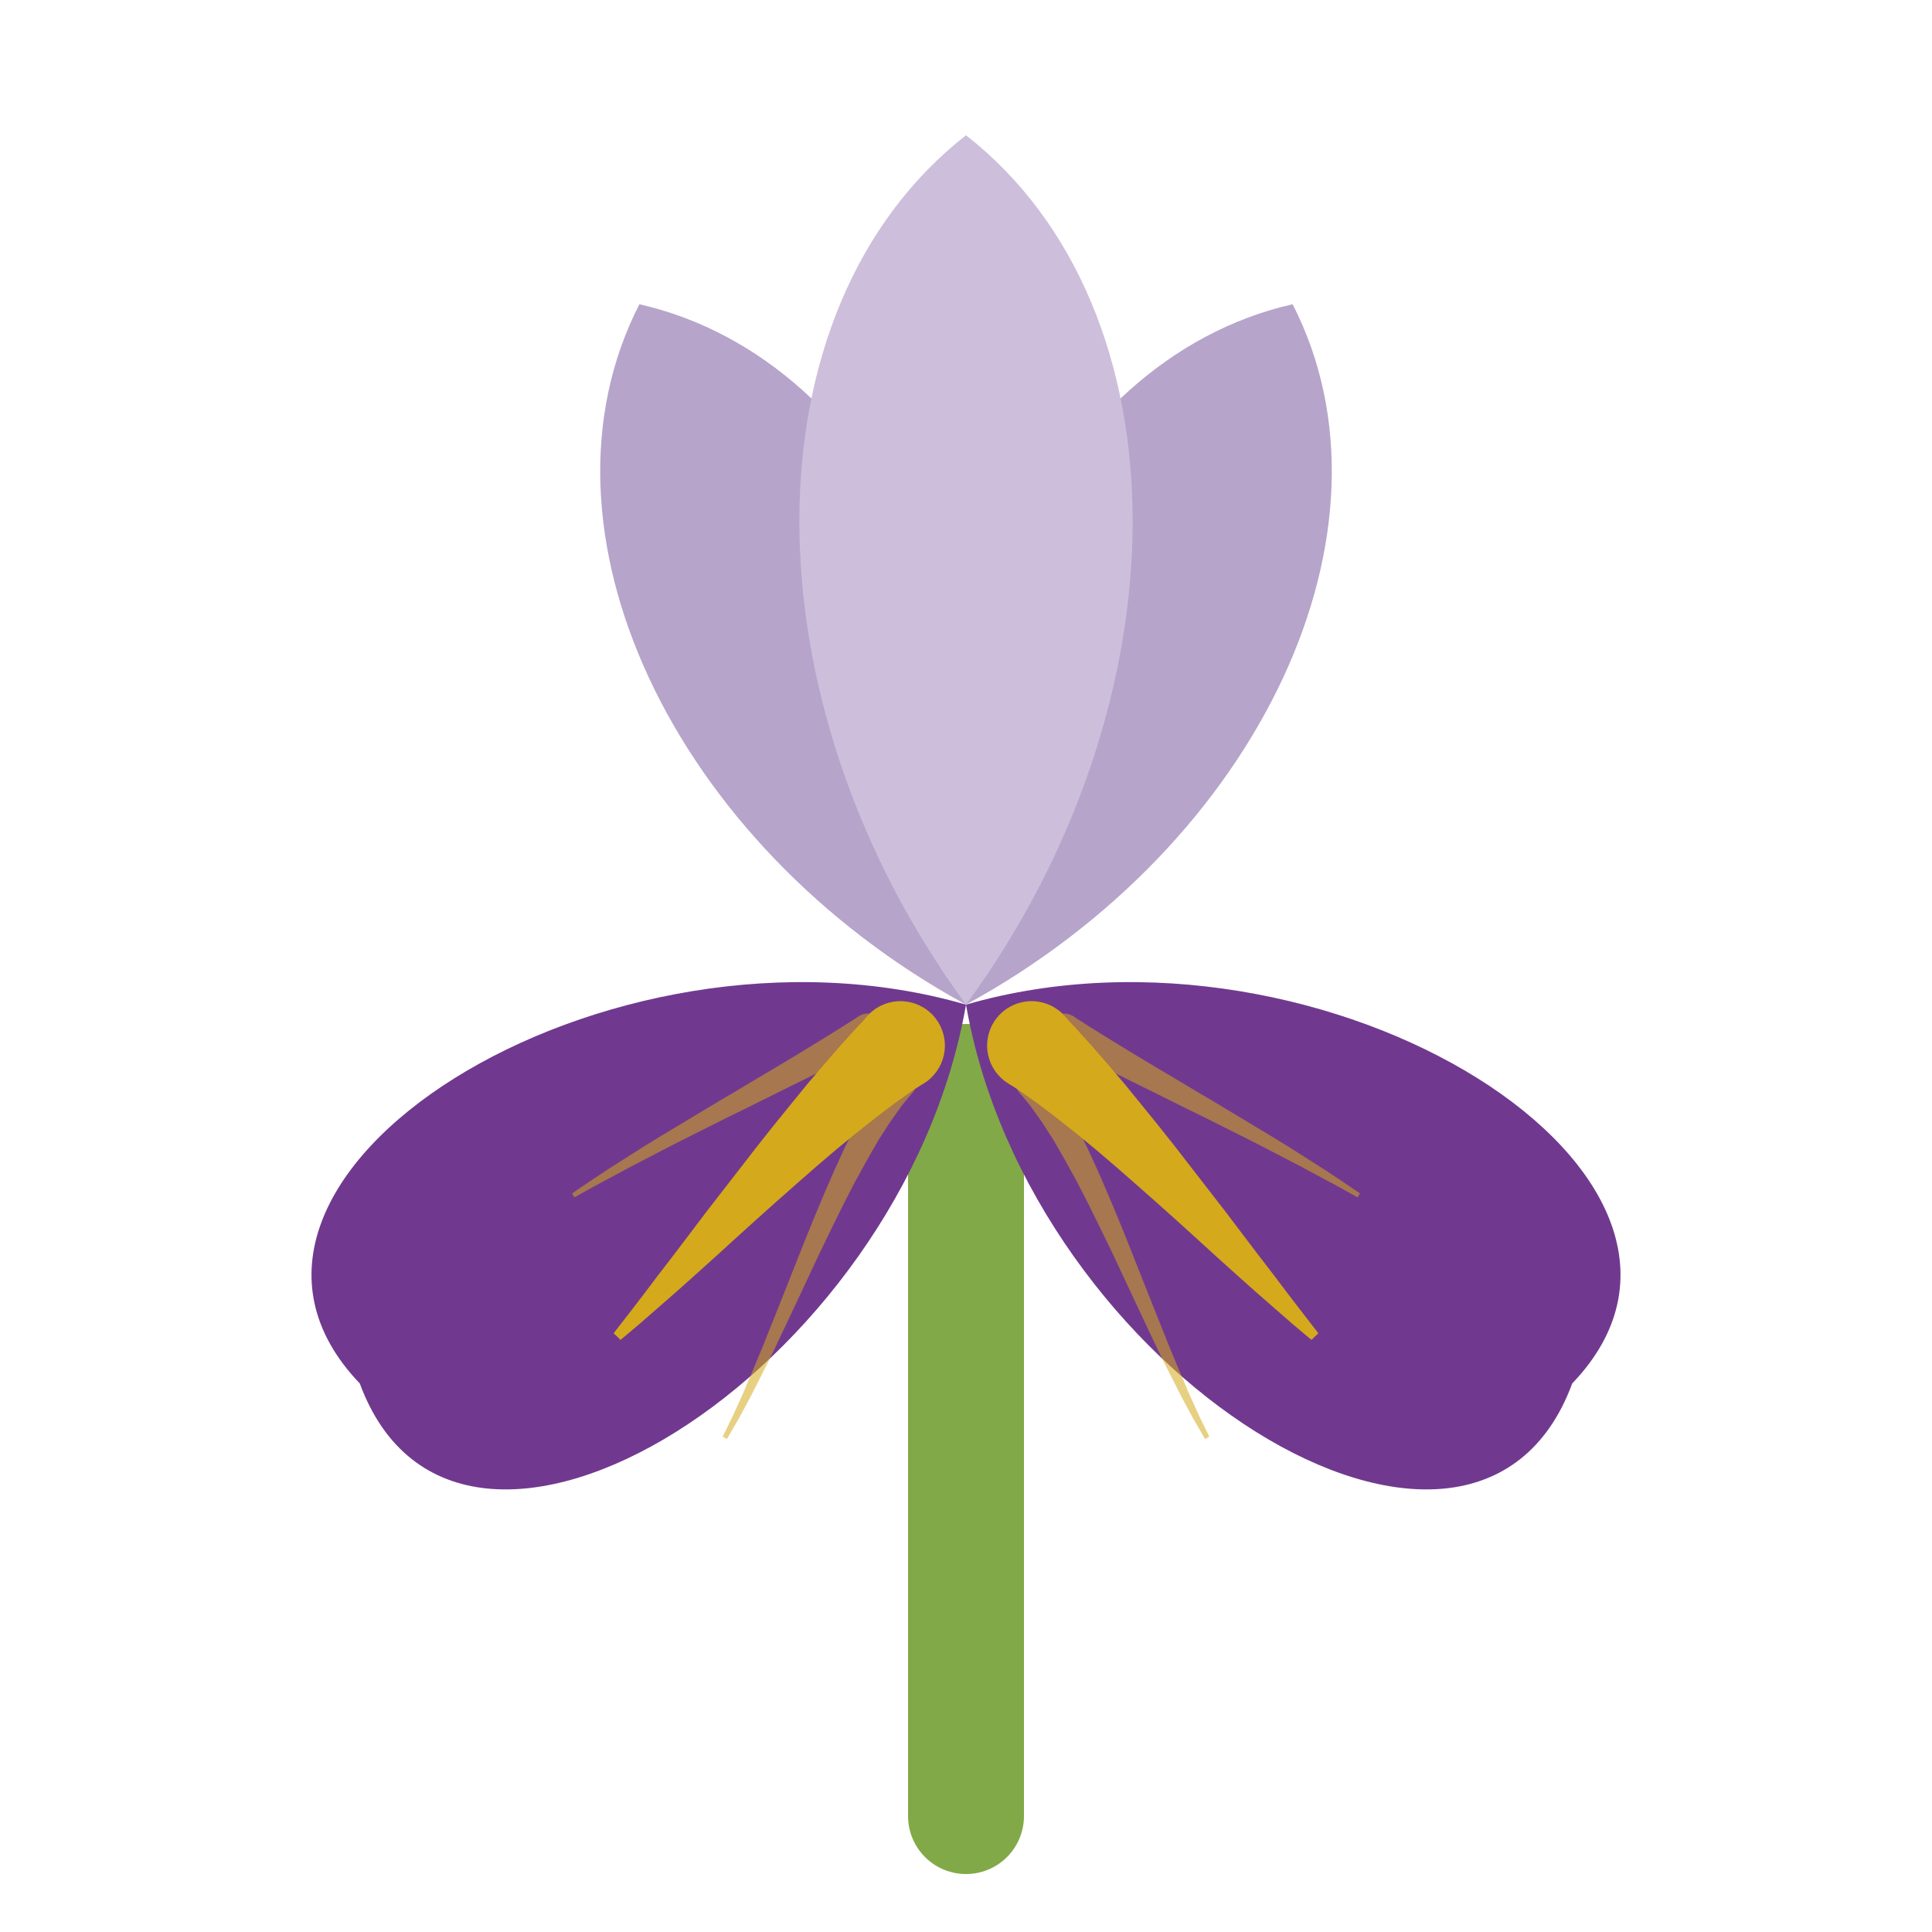
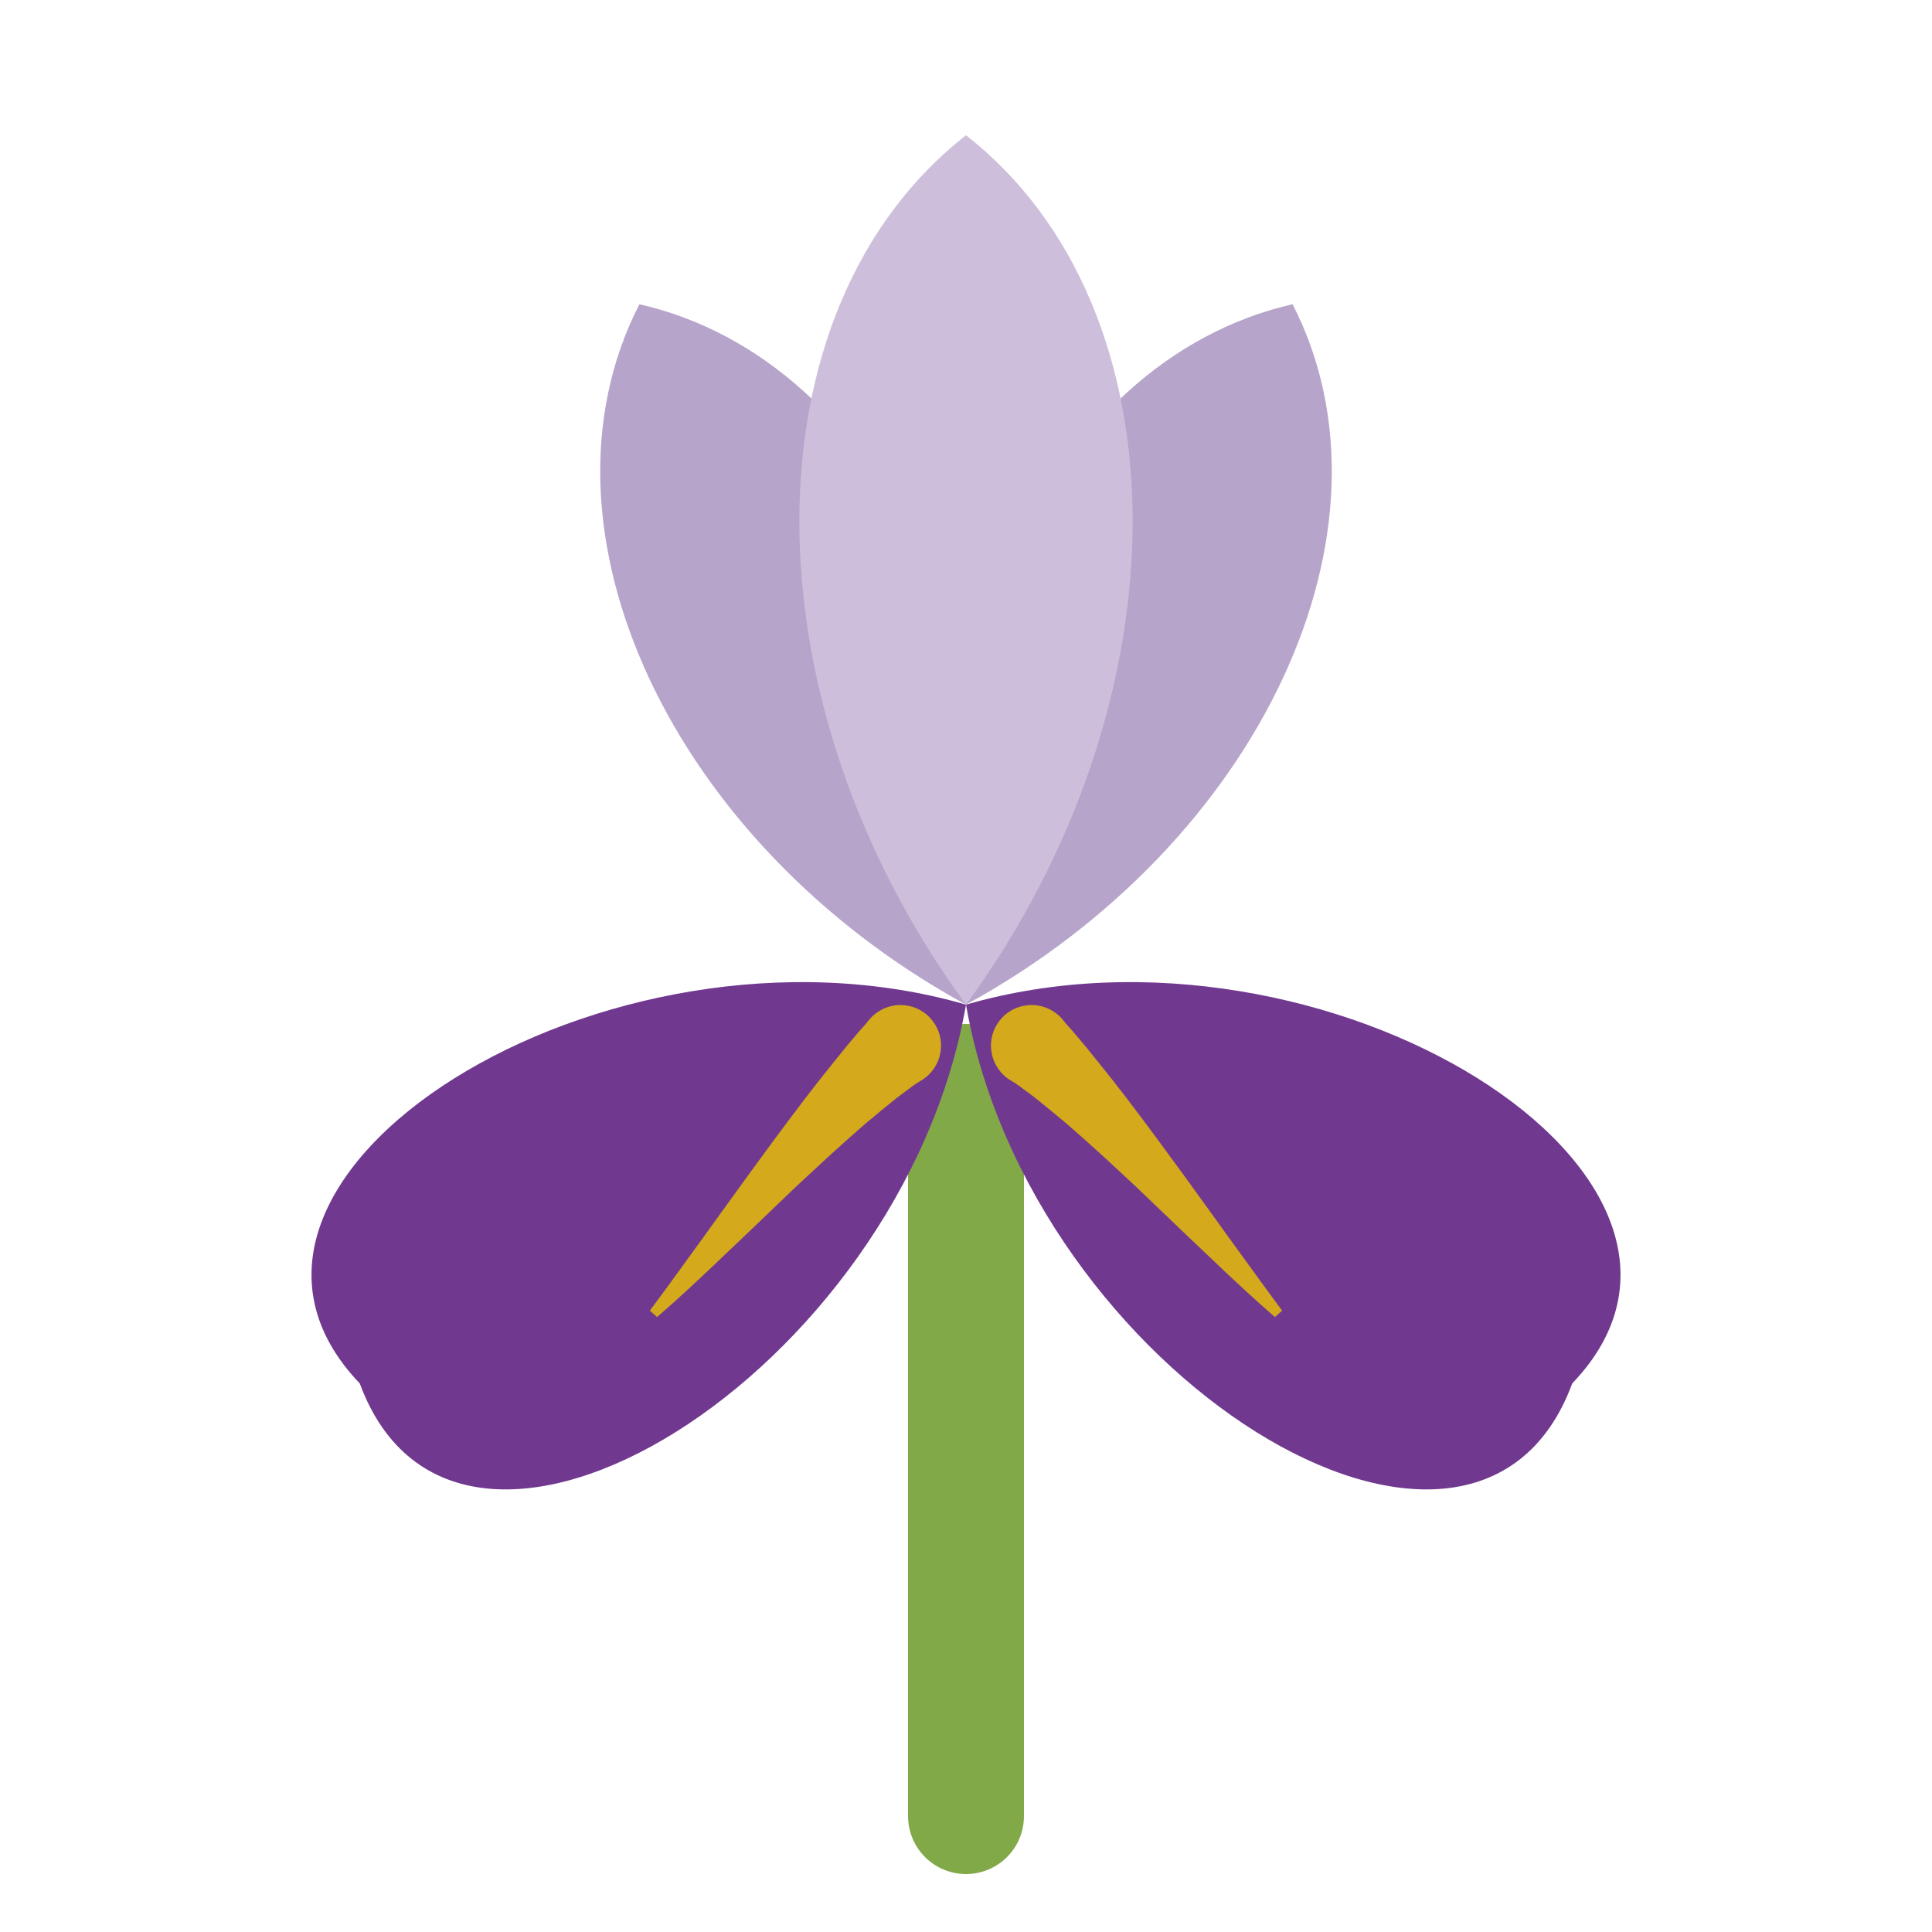
<svg xmlns="http://www.w3.org/2000/svg" viewBox="0 0 100 100">
  <path d="M50 56 V94" fill="none" stroke="#82A947" stroke-width="6" stroke-linecap="round" />
  <g transform="translate(50 52) rotate(122)">
    <path d="M0 0 C-14.4 -12.9 -14.4 -40.0 0 -37 C14.4 -40.0 14.4 -12.9 0 0 Z" fill="#70398F" />
    <g fill="#D4A91C">
-       <path d="M2.28 -3.70 L2.31 -4.77 L2.38 -5.91 L2.49 -7.11 L2.63 -8.37 L2.80 -9.67 L3.00 -11.01 L3.22 -12.37 L3.45 -13.75 L3.69 -15.14 L3.94 -16.53 L4.19 -17.90 L4.43 -19.26 L4.66 -20.60 L4.87 -21.90 L5.07 -23.15 L5.24 -24.36 L4.76 -24.48 L4.34 -23.34 L3.90 -22.16 L3.43 -20.93 L2.96 -19.67 L2.47 -18.38 L1.97 -17.07 L1.48 -15.74 L0.99 -14.41 L0.50 -13.08 L0.03 -11.76 L-0.42 -10.45 L-0.86 -9.16 L-1.26 -7.90 L-1.64 -6.66 L-1.98 -5.46 L-2.28 -4.30 Z" />
-       <circle cx="0.00" cy="-4.00" r="2.30" />
-     </g>
-     <g fill="#D4A91C" opacity="0.55">
-       <path d="M-0.77 -5.03 L-0.85 -5.96 L-0.94 -6.94 L-1.04 -7.96 L-1.14 -9.02 L-1.25 -10.12 L-1.36 -11.24 L-1.47 -12.38 L-1.59 -13.53 L-1.70 -14.70 L-1.81 -15.86 L-1.91 -17.01 L-2.00 -18.15 L-2.09 -19.28 L-2.16 -20.37 L-2.23 -21.44 L-2.28 -22.47 L-2.52 -22.47 L-2.56 -21.44 L-2.59 -20.36 L-2.60 -19.26 L-2.61 -18.13 L-2.60 -16.98 L-2.58 -15.82 L-2.56 -14.65 L-2.54 -13.48 L-2.51 -12.32 L-2.49 -11.17 L-2.46 -10.05 L-2.44 -8.95 L-2.43 -7.88 L-2.42 -6.86 L-2.42 -5.89 L-2.43 -4.97 Z" />
-       <circle cx="-1.60" cy="-5.00" r="0.83" />
-     </g>
-     <g fill="#D4A91C" opacity="0.55">
-       <path d="M2.38 -4.72 L2.68 -5.61 L3.08 -6.57 L3.56 -7.59 L4.13 -8.65 L4.75 -9.76 L5.43 -10.90 L6.15 -12.06 L6.89 -13.24 L7.66 -14.43 L8.43 -15.62 L9.19 -16.80 L9.94 -17.97 L10.65 -19.13 L11.33 -20.26 L11.95 -21.35 L12.51 -22.41 L12.29 -22.53 L11.66 -21.52 L10.97 -20.48 L10.22 -19.41 L9.44 -18.31 L8.62 -17.19 L7.79 -16.06 L6.95 -14.92 L6.11 -13.78 L5.28 -12.64 L4.48 -11.51 L3.72 -10.41 L3.00 -9.32 L2.34 -8.26 L1.75 -7.23 L1.24 -6.23 L0.82 -5.28 Z" />
-       <circle cx="1.60" cy="-5.00" r="0.83" />
+       <path d="M2.07 -3.67 L2.11 -4.58 L2.19 -5.56 L2.32 -6.61 L2.47 -7.71 L2.66 -8.87 L2.87 -10.06 L3.10 -11.27 L3.34 -12.51 L3.60 -13.76 L3.86 -15.01 L4.12 -16.26 L4.37 -17.49 L4.62 -18.71 L4.85 -19.89 L5.06 -21.04 L5.24 -22.13 L4.76 -22.27 L4.35 -21.23 L3.92 -20.16 L3.47 -19.05 L3.01 -17.91 L2.53 -16.74 L2.05 -15.56 L1.57 -14.38 L1.09 -13.18 L0.62 -12.00 L0.16 -10.82 L-0.28 -9.67 L-0.70 -8.53 L-1.09 -7.42 L-1.46 -6.35 L-1.79 -5.32 L-2.07 -4.33 Z" />
+       <circle cx="0.00" cy="-4.00" r="2.10" />
    </g>
  </g>
  <g transform="translate(50 52) rotate(-122)">
    <path d="M0 0 C-14.4 -12.9 -14.4 -40.0 0 -37 C14.4 -40.0 14.4 -12.9 0 0 Z" fill="#70398F" />
    <g fill="#D4A91C">
-       <path d="M2.28 -4.30 L1.98 -5.46 L1.64 -6.66 L1.26 -7.90 L0.86 -9.16 L0.42 -10.45 L-0.03 -11.76 L-0.50 -13.08 L-0.99 -14.41 L-1.48 -15.74 L-1.97 -17.07 L-2.47 -18.38 L-2.96 -19.67 L-3.43 -20.93 L-3.90 -22.16 L-4.34 -23.34 L-4.76 -24.48 L-5.24 -24.36 L-5.07 -23.15 L-4.87 -21.90 L-4.66 -20.60 L-4.43 -19.26 L-4.19 -17.90 L-3.94 -16.53 L-3.69 -15.14 L-3.45 -13.75 L-3.22 -12.37 L-3.00 -11.01 L-2.80 -9.67 L-2.63 -8.37 L-2.49 -7.11 L-2.38 -5.91 L-2.31 -4.77 L-2.28 -3.70 Z" />
-       <circle cx="0.00" cy="-4.00" r="2.30" />
-     </g>
-     <g fill="#D4A91C" opacity="0.55">
-       <path d="M-0.82 -5.28 L-1.24 -6.23 L-1.75 -7.23 L-2.34 -8.26 L-3.00 -9.32 L-3.72 -10.41 L-4.48 -11.51 L-5.28 -12.64 L-6.11 -13.78 L-6.95 -14.92 L-7.79 -16.06 L-8.62 -17.19 L-9.44 -18.31 L-10.22 -19.41 L-10.97 -20.48 L-11.66 -21.52 L-12.29 -22.53 L-12.51 -22.41 L-11.95 -21.35 L-11.33 -20.26 L-10.65 -19.13 L-9.94 -17.97 L-9.19 -16.80 L-8.43 -15.62 L-7.66 -14.43 L-6.89 -13.24 L-6.15 -12.06 L-5.43 -10.90 L-4.75 -9.76 L-4.13 -8.65 L-3.56 -7.59 L-3.08 -6.57 L-2.68 -5.61 L-2.38 -4.72 Z" />
-       <circle cx="-1.60" cy="-5.00" r="0.83" />
-     </g>
-     <g fill="#D4A91C" opacity="0.55">
-       <path d="M2.43 -4.97 L2.42 -5.89 L2.42 -6.86 L2.43 -7.88 L2.44 -8.95 L2.46 -10.05 L2.49 -11.17 L2.51 -12.32 L2.54 -13.48 L2.56 -14.65 L2.58 -15.82 L2.60 -16.98 L2.61 -18.13 L2.60 -19.26 L2.59 -20.36 L2.56 -21.44 L2.52 -22.47 L2.28 -22.47 L2.23 -21.44 L2.16 -20.37 L2.09 -19.28 L2.00 -18.15 L1.91 -17.01 L1.81 -15.86 L1.70 -14.70 L1.59 -13.53 L1.47 -12.38 L1.36 -11.24 L1.25 -10.12 L1.14 -9.02 L1.04 -7.96 L0.94 -6.94 L0.85 -5.96 L0.77 -5.03 Z" />
-       <circle cx="1.60" cy="-5.00" r="0.83" />
+       <path d="M2.07 -4.33 L1.79 -5.32 L1.46 -6.35 L1.09 -7.42 L0.70 -8.53 L0.28 -9.67 L-0.16 -10.82 L-0.62 -12.00 L-1.09 -13.18 L-1.57 -14.38 L-2.05 -15.56 L-2.53 -16.74 L-3.01 -17.91 L-3.47 -19.05 L-3.92 -20.16 L-4.35 -21.23 L-4.76 -22.27 L-5.24 -22.13 L-5.06 -21.04 L-4.85 -19.89 L-4.62 -18.71 L-4.37 -17.49 L-4.12 -16.26 L-3.86 -15.01 L-3.60 -13.76 L-3.34 -12.51 L-3.10 -11.27 L-2.87 -10.06 L-2.66 -8.87 L-2.47 -7.71 L-2.32 -6.61 L-2.19 -5.56 L-2.11 -4.58 L-2.07 -3.67 Z" />
+       <circle cx="0.00" cy="-4.00" r="2.10" />
    </g>
  </g>
  <g transform="translate(50 52) rotate(25)">
    <path d="M0 0 C-10.3 -14.0 -10.3 -32.0 0 -40 C10.3 -32.0 10.3 -14.0 0 0 Z" fill="#B6A4CA" />
  </g>
  <g transform="translate(50 52) rotate(-25)">
    <path d="M0 0 C-10.3 -14.0 -10.3 -32.0 0 -40 C10.3 -32.0 10.3 -14.0 0 0 Z" fill="#B6A4CA" />
  </g>
  <g transform="translate(50 52) rotate(0)">
    <path d="M0 0 C-11.5 -15.7 -11.5 -36.0 0 -45 C11.5 -36.0 11.5 -15.7 0 0 Z" fill="#CDBFDB" />
  </g>
</svg>
